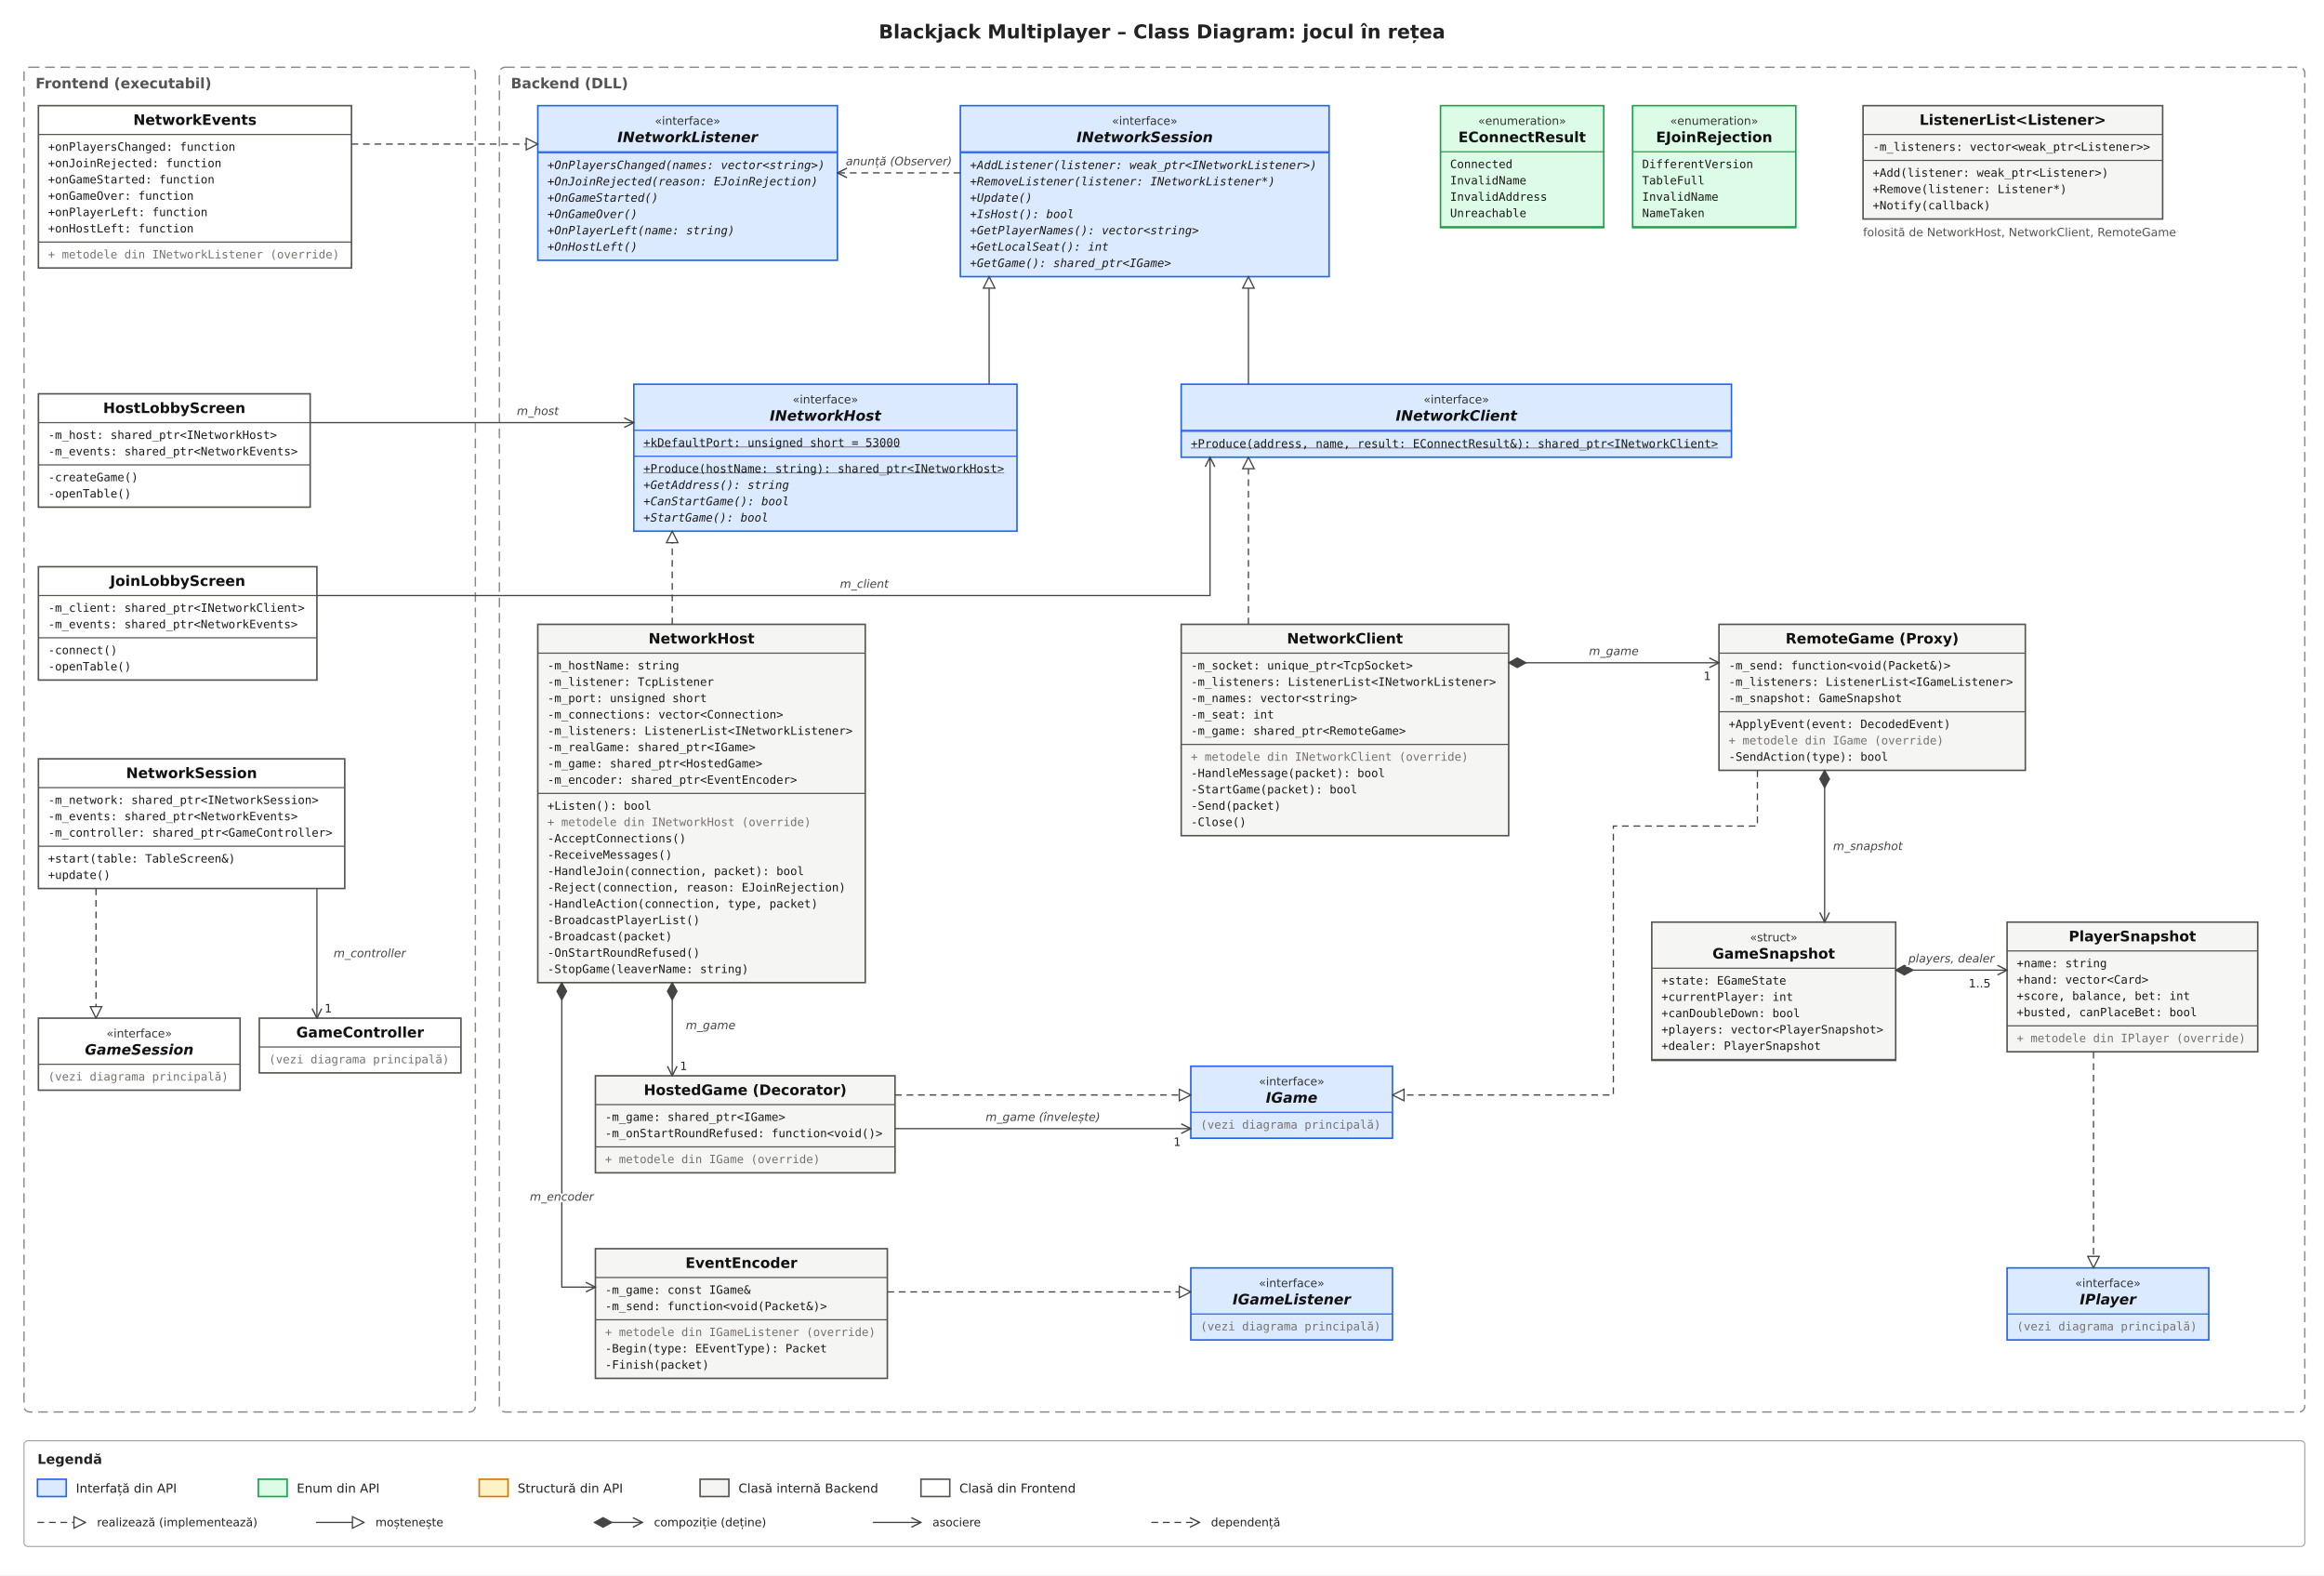
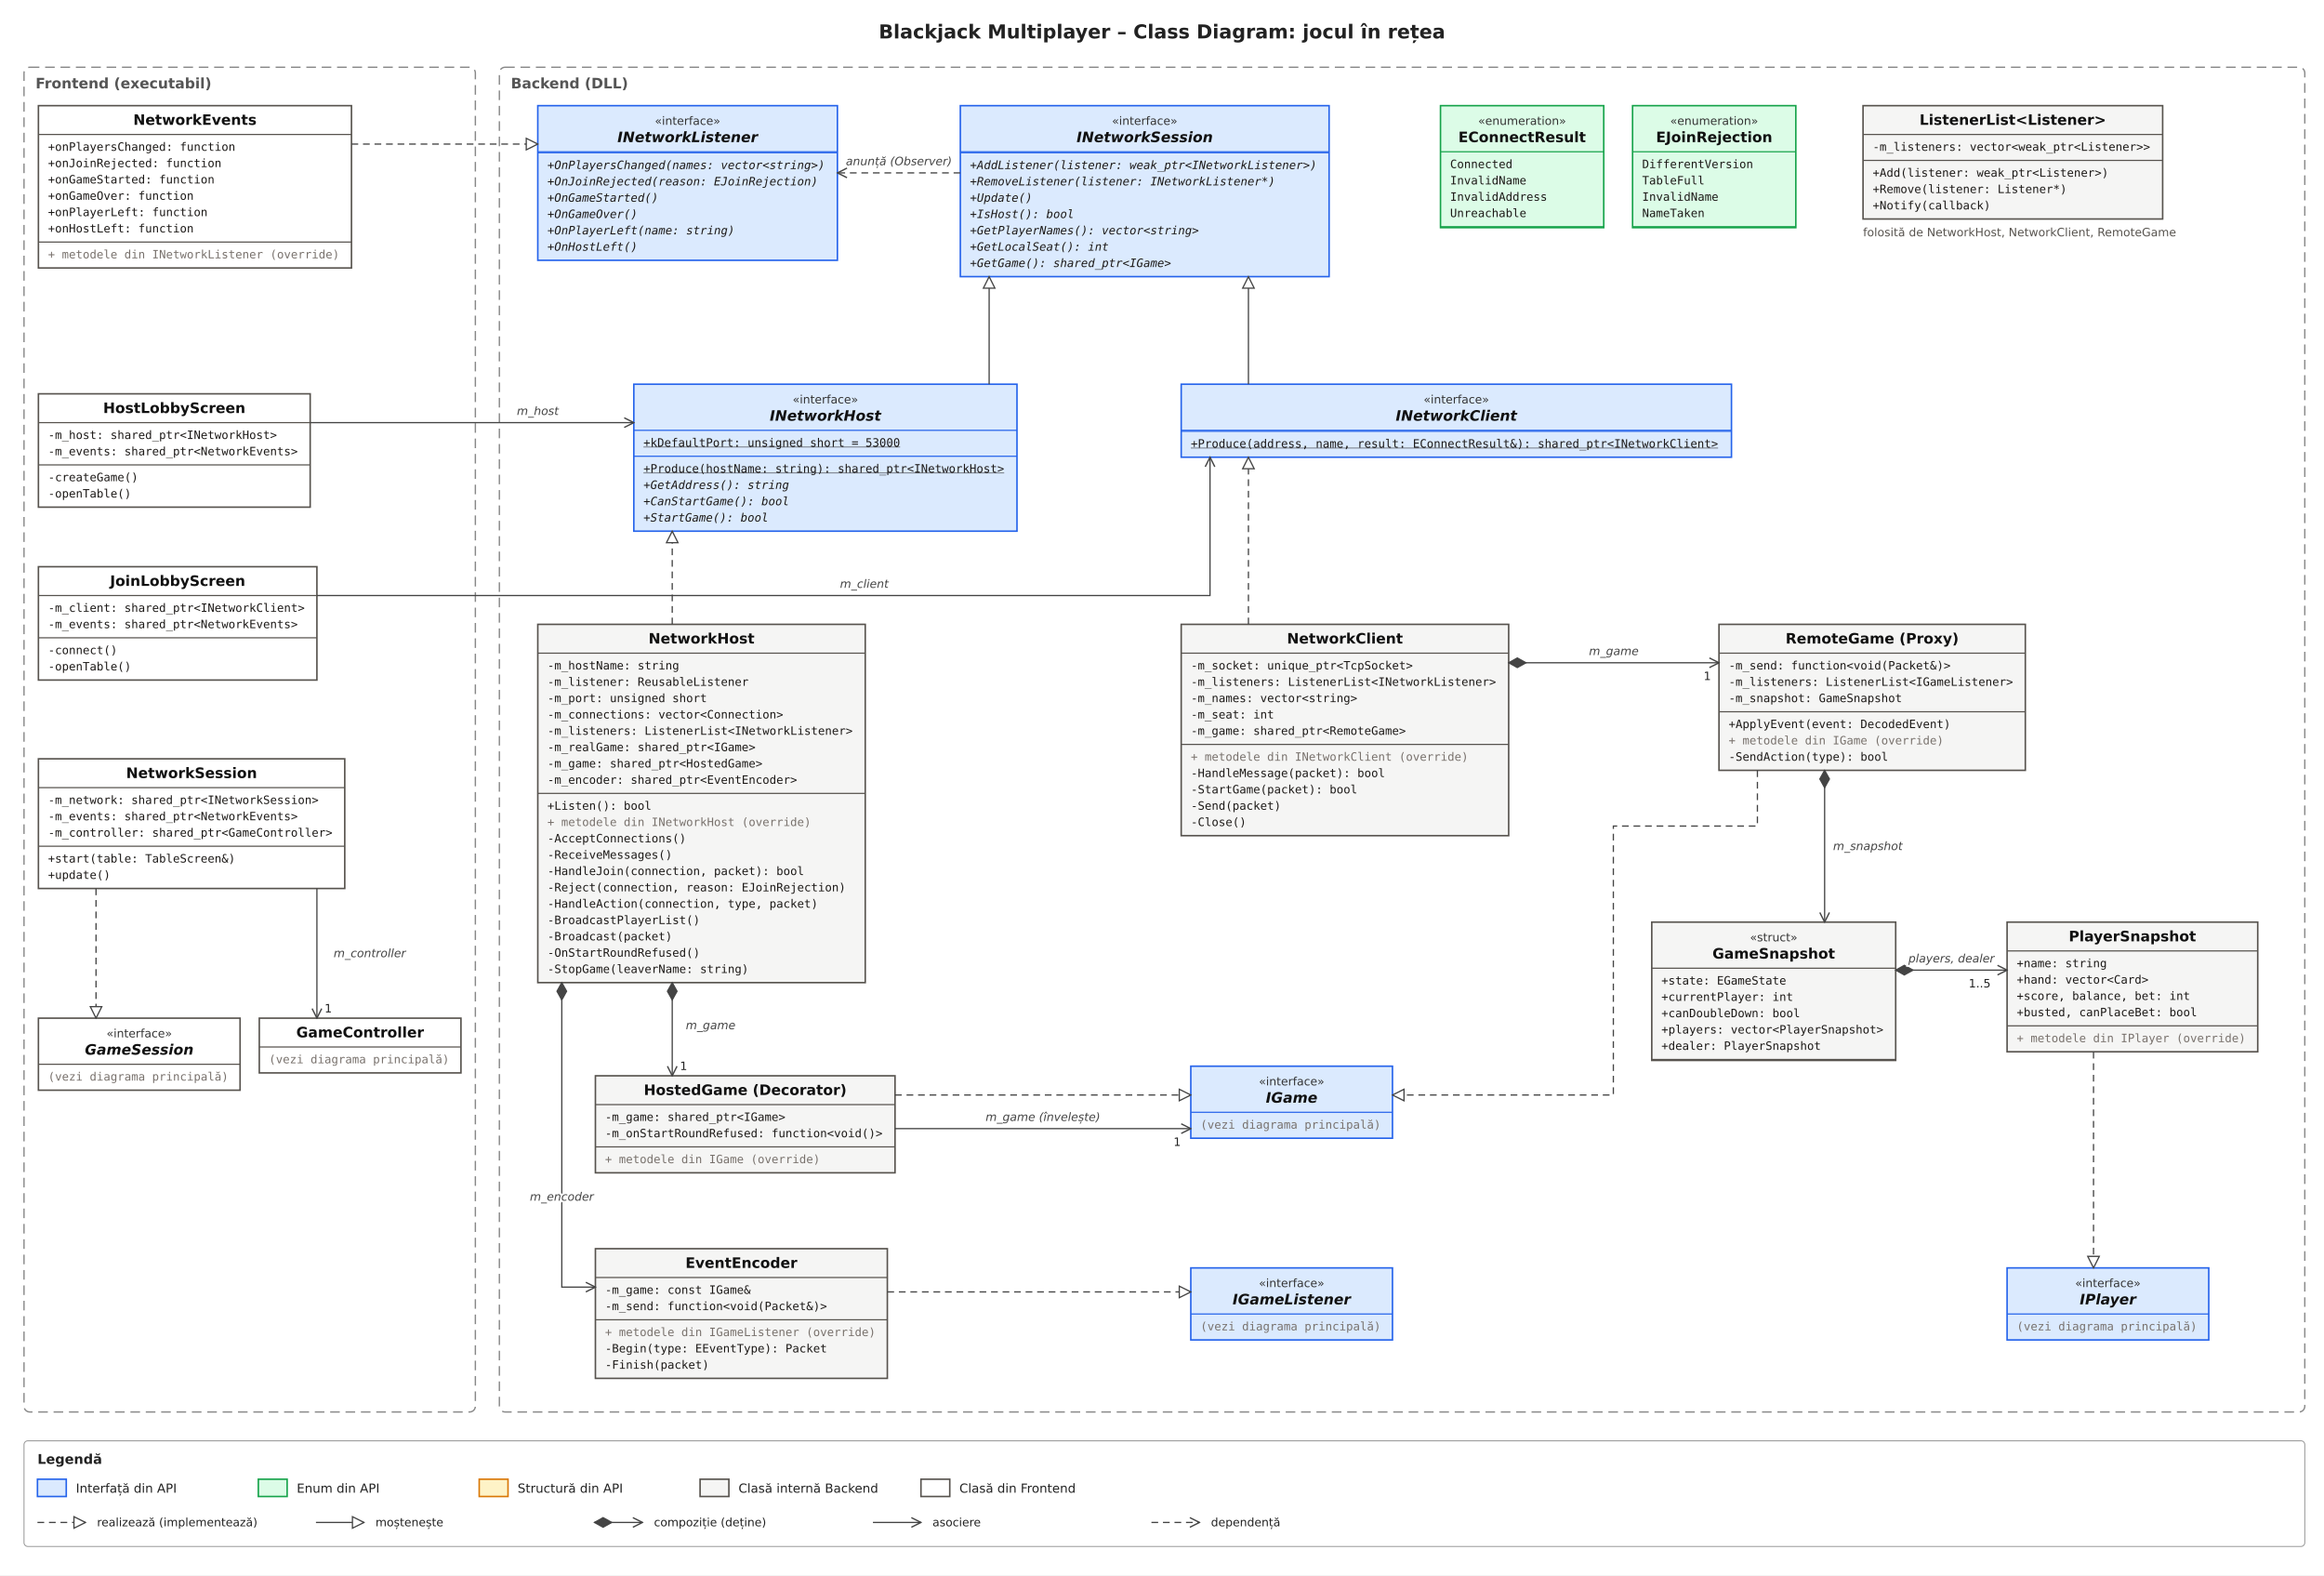
<svg xmlns="http://www.w3.org/2000/svg" width="2420" height="1640" viewBox="0 0 2420 1640" font-family="DejaVu Sans, Arial, sans-serif">
  <defs>
    <marker id="tri" viewBox="0 0 14 14" refX="13" refY="7" markerWidth="14" markerHeight="14" orient="auto-start-reverse" markerUnits="userSpaceOnUse">
      <path d="M1,1 L13,7 L1,13 z" fill="#ffffff" stroke="#444" stroke-width="1.3" />
    </marker>
    <marker id="open" viewBox="0 0 12 12" refX="11" refY="6" markerWidth="12" markerHeight="12" orient="auto-start-reverse" markerUnits="userSpaceOnUse">
      <path d="M1,1 L11,6 L1,11" fill="none" stroke="#444" stroke-width="1.4" />
    </marker>
    <marker id="diamond" viewBox="0 0 20 12" refX="1" refY="6" markerWidth="20" markerHeight="12" orient="auto" markerUnits="userSpaceOnUse">
      <path d="M1,6 L10,1 L19,6 L10,11 z" fill="#ffffff" stroke="#444" stroke-width="1.3" />
    </marker>
    <marker id="diamondFilled" viewBox="0 0 20 12" refX="1" refY="6" markerWidth="20" markerHeight="12" orient="auto" markerUnits="userSpaceOnUse">
      <path d="M1,6 L10,1 L19,6 L10,11 z" fill="#444" stroke="#444" stroke-width="1.3" />
    </marker>
  </defs>
  <rect width="2420" height="1640" fill="#ffffff" />
  <text x="1210" y="40" text-anchor="middle" font-size="20" font-weight="bold" fill="#222">Blackjack Multiplayer – Class Diagram: jocul în rețea</text>
  <rect x="520" y="70" width="1880" height="1400" rx="6" fill="none" stroke="#888" stroke-width="1.4" stroke-dasharray="10,6" />
  <text x="532" y="92" font-size="15" font-weight="bold" fill="#555">Backend (DLL)</text>
  <rect x="25" y="70" width="470" height="1400" rx="6" fill="none" stroke="#888" stroke-width="1.4" stroke-dasharray="10,6" />
  <text x="37" y="92" font-size="15" font-weight="bold" fill="#555">Frontend (executabil)</text>
  <rect x="560" y="110" width="312" height="161" fill="#dbeafe" stroke="#2563eb" stroke-width="1.6" />
  <text x="716.0" y="130" text-anchor="middle" font-size="12" fill="#333">«interface»</text>
  <text x="716.0" y="148" text-anchor="middle" font-size="15" font-weight="bold" font-style="italic" fill="#111">INetworkListener</text>
  <line x1="560" y1="158" x2="872" y2="158" stroke="#2563eb" stroke-width="1.2" />
  <line x1="560" y1="159" x2="872" y2="159" stroke="#2563eb" stroke-width="1.2" />
  <text x="570" y="176" font-family="DejaVu Sans Mono, Consolas, monospace" font-size="12" fill="#1c1917" font-style="italic">+OnPlayersChanged(names: vector&lt;string&gt;)</text>
  <text x="570" y="193" font-family="DejaVu Sans Mono, Consolas, monospace" font-size="12" fill="#1c1917" font-style="italic">+OnJoinRejected(reason: EJoinRejection)</text>
  <text x="570" y="210" font-family="DejaVu Sans Mono, Consolas, monospace" font-size="12" fill="#1c1917" font-style="italic">+OnGameStarted()</text>
  <text x="570" y="227" font-family="DejaVu Sans Mono, Consolas, monospace" font-size="12" fill="#1c1917" font-style="italic">+OnGameOver()</text>
  <text x="570" y="244" font-family="DejaVu Sans Mono, Consolas, monospace" font-size="12" fill="#1c1917" font-style="italic">+OnPlayerLeft(name: string)</text>
  <text x="570" y="261" font-family="DejaVu Sans Mono, Consolas, monospace" font-size="12" fill="#1c1917" font-style="italic">+OnHostLeft()</text>
  <rect x="1000" y="110" width="384" height="178" fill="#dbeafe" stroke="#2563eb" stroke-width="1.6" />
  <text x="1192.0" y="130" text-anchor="middle" font-size="12" fill="#333">«interface»</text>
  <text x="1192.0" y="148" text-anchor="middle" font-size="15" font-weight="bold" font-style="italic" fill="#111">INetworkSession</text>
  <line x1="1000" y1="158" x2="1384" y2="158" stroke="#2563eb" stroke-width="1.2" />
  <line x1="1000" y1="159" x2="1384" y2="159" stroke="#2563eb" stroke-width="1.2" />
  <text x="1010" y="176" font-family="DejaVu Sans Mono, Consolas, monospace" font-size="12" fill="#1c1917" font-style="italic">+AddListener(listener: weak_ptr&lt;INetworkListener&gt;)</text>
  <text x="1010" y="193" font-family="DejaVu Sans Mono, Consolas, monospace" font-size="12" fill="#1c1917" font-style="italic">+RemoveListener(listener: INetworkListener*)</text>
  <text x="1010" y="210" font-family="DejaVu Sans Mono, Consolas, monospace" font-size="12" fill="#1c1917" font-style="italic">+Update()</text>
  <text x="1010" y="227" font-family="DejaVu Sans Mono, Consolas, monospace" font-size="12" fill="#1c1917" font-style="italic">+IsHost(): bool</text>
  <text x="1010" y="244" font-family="DejaVu Sans Mono, Consolas, monospace" font-size="12" fill="#1c1917" font-style="italic">+GetPlayerNames(): vector&lt;string&gt;</text>
  <text x="1010" y="261" font-family="DejaVu Sans Mono, Consolas, monospace" font-size="12" fill="#1c1917" font-style="italic">+GetLocalSeat(): int</text>
  <text x="1010" y="278" font-family="DejaVu Sans Mono, Consolas, monospace" font-size="12" fill="#1c1917" font-style="italic">+GetGame(): shared_ptr&lt;IGame&gt;</text>
  <rect x="1500" y="110" width="170" height="127" fill="#dcfce7" stroke="#16a34a" stroke-width="1.6" />
  <text x="1585.0" y="130" text-anchor="middle" font-size="12" fill="#333">«enumeration»</text>
  <text x="1585.0" y="148" text-anchor="middle" font-size="15" font-weight="bold" fill="#111">EConnectResult</text>
  <line x1="1500" y1="158" x2="1670" y2="158" stroke="#16a34a" stroke-width="1.2" />
  <text x="1510" y="175" font-family="DejaVu Sans Mono, Consolas, monospace" font-size="12" fill="#1c1917">Connected</text>
  <text x="1510" y="192" font-family="DejaVu Sans Mono, Consolas, monospace" font-size="12" fill="#1c1917">InvalidName</text>
  <text x="1510" y="209" font-family="DejaVu Sans Mono, Consolas, monospace" font-size="12" fill="#1c1917">InvalidAddress</text>
  <text x="1510" y="226" font-family="DejaVu Sans Mono, Consolas, monospace" font-size="12" fill="#1c1917">Unreachable</text>
  <line x1="1500" y1="236" x2="1670" y2="236" stroke="#16a34a" stroke-width="1.2" />
  <rect x="1700" y="110" width="170" height="127" fill="#dcfce7" stroke="#16a34a" stroke-width="1.6" />
  <text x="1785.0" y="130" text-anchor="middle" font-size="12" fill="#333">«enumeration»</text>
  <text x="1785.0" y="148" text-anchor="middle" font-size="15" font-weight="bold" fill="#111">EJoinRejection</text>
  <line x1="1700" y1="158" x2="1870" y2="158" stroke="#16a34a" stroke-width="1.2" />
  <text x="1710" y="175" font-family="DejaVu Sans Mono, Consolas, monospace" font-size="12" fill="#1c1917">DifferentVersion</text>
  <text x="1710" y="192" font-family="DejaVu Sans Mono, Consolas, monospace" font-size="12" fill="#1c1917">TableFull</text>
  <text x="1710" y="209" font-family="DejaVu Sans Mono, Consolas, monospace" font-size="12" fill="#1c1917">InvalidName</text>
  <text x="1710" y="226" font-family="DejaVu Sans Mono, Consolas, monospace" font-size="12" fill="#1c1917">NameTaken</text>
  <line x1="1700" y1="236" x2="1870" y2="236" stroke="#16a34a" stroke-width="1.2" />
  <rect x="660" y="400" width="399" height="153" fill="#dbeafe" stroke="#2563eb" stroke-width="1.6" />
  <text x="859.5" y="420" text-anchor="middle" font-size="12" fill="#333">«interface»</text>
  <text x="859.5" y="438" text-anchor="middle" font-size="15" font-weight="bold" font-style="italic" fill="#111">INetworkHost</text>
  <line x1="660" y1="448" x2="1059" y2="448" stroke="#2563eb" stroke-width="1.2" />
  <text x="670" y="465" font-family="DejaVu Sans Mono, Consolas, monospace" font-size="12" fill="#1c1917" text-decoration="underline">+kDefaultPort: unsigned short = 53000</text>
  <line x1="660" y1="475" x2="1059" y2="475" stroke="#2563eb" stroke-width="1.2" />
  <text x="670" y="492" font-family="DejaVu Sans Mono, Consolas, monospace" font-size="12" fill="#1c1917" text-decoration="underline">+Produce(hostName: string): shared_ptr&lt;INetworkHost&gt;</text>
  <text x="670" y="509" font-family="DejaVu Sans Mono, Consolas, monospace" font-size="12" fill="#1c1917" font-style="italic">+GetAddress(): string</text>
  <text x="670" y="526" font-family="DejaVu Sans Mono, Consolas, monospace" font-size="12" fill="#1c1917" font-style="italic">+CanStartGame(): bool</text>
  <text x="670" y="543" font-family="DejaVu Sans Mono, Consolas, monospace" font-size="12" fill="#1c1917" font-style="italic">+StartGame(): bool</text>
  <rect x="1230" y="400" width="573" height="76" fill="#dbeafe" stroke="#2563eb" stroke-width="1.6" />
  <text x="1516.5" y="420" text-anchor="middle" font-size="12" fill="#333">«interface»</text>
  <text x="1516.5" y="438" text-anchor="middle" font-size="15" font-weight="bold" font-style="italic" fill="#111">INetworkClient</text>
  <line x1="1230" y1="448" x2="1803" y2="448" stroke="#2563eb" stroke-width="1.2" />
  <line x1="1230" y1="449" x2="1803" y2="449" stroke="#2563eb" stroke-width="1.2" />
  <text x="1240" y="466" font-family="DejaVu Sans Mono, Consolas, monospace" font-size="12" fill="#1c1917" text-decoration="underline">+Produce(address, name, result: EConnectResult&amp;): shared_ptr&lt;INetworkClient&gt;</text>
  <rect x="1240" y="1110" width="210" height="75" fill="#dbeafe" stroke="#2563eb" stroke-width="1.6" />
  <text x="1345.0" y="1130" text-anchor="middle" font-size="12" fill="#333">«interface»</text>
  <text x="1345.0" y="1148" text-anchor="middle" font-size="15" font-weight="bold" font-style="italic" fill="#111">IGame</text>
  <line x1="1240" y1="1158" x2="1450" y2="1158" stroke="#2563eb" stroke-width="1.2" />
  <text x="1250" y="1175" font-family="DejaVu Sans Mono, Consolas, monospace" font-size="12" fill="#78716c">(vezi diagrama principală)</text>
  <rect x="1240" y="1320" width="210" height="75" fill="#dbeafe" stroke="#2563eb" stroke-width="1.6" />
  <text x="1345.0" y="1340" text-anchor="middle" font-size="12" fill="#333">«interface»</text>
  <text x="1345.0" y="1358" text-anchor="middle" font-size="15" font-weight="bold" font-style="italic" fill="#111">IGameListener</text>
  <line x1="1240" y1="1368" x2="1450" y2="1368" stroke="#2563eb" stroke-width="1.2" />
  <text x="1250" y="1385" font-family="DejaVu Sans Mono, Consolas, monospace" font-size="12" fill="#78716c">(vezi diagrama principală)</text>
  <rect x="2090" y="1320" width="210" height="75" fill="#dbeafe" stroke="#2563eb" stroke-width="1.6" />
  <text x="2195.0" y="1340" text-anchor="middle" font-size="12" fill="#333">«interface»</text>
  <text x="2195.0" y="1358" text-anchor="middle" font-size="15" font-weight="bold" font-style="italic" fill="#111">IPlayer</text>
  <line x1="2090" y1="1368" x2="2300" y2="1368" stroke="#2563eb" stroke-width="1.2" />
  <text x="2100" y="1385" font-family="DejaVu Sans Mono, Consolas, monospace" font-size="12" fill="#78716c">(vezi diagrama principală)</text>
  <rect x="560" y="650" width="341" height="373" fill="#f5f5f4" stroke="#57534e" stroke-width="1.6" />
  <text x="730.5" y="670" text-anchor="middle" font-size="15" font-weight="bold" fill="#111">NetworkHost</text>
  <line x1="560" y1="680" x2="901" y2="680" stroke="#57534e" stroke-width="1.2" />
  <text x="570" y="697" font-family="DejaVu Sans Mono, Consolas, monospace" font-size="12" fill="#1c1917">-m_hostName: string</text>
-   <text x="570" y="714" font-family="DejaVu Sans Mono, Consolas, monospace" font-size="12" fill="#1c1917">-m_listener: TcpListener</text>
+   <text x="570" y="714" font-family="DejaVu Sans Mono, Consolas, monospace" font-size="12" fill="#1c1917">-m_listener: ReusableListener</text>
  <text x="570" y="731" font-family="DejaVu Sans Mono, Consolas, monospace" font-size="12" fill="#1c1917">-m_port: unsigned short</text>
  <text x="570" y="748" font-family="DejaVu Sans Mono, Consolas, monospace" font-size="12" fill="#1c1917">-m_connections: vector&lt;Connection&gt;</text>
  <text x="570" y="765" font-family="DejaVu Sans Mono, Consolas, monospace" font-size="12" fill="#1c1917">-m_listeners: ListenerList&lt;INetworkListener&gt;</text>
  <text x="570" y="782" font-family="DejaVu Sans Mono, Consolas, monospace" font-size="12" fill="#1c1917">-m_realGame: shared_ptr&lt;IGame&gt;</text>
  <text x="570" y="799" font-family="DejaVu Sans Mono, Consolas, monospace" font-size="12" fill="#1c1917">-m_game: shared_ptr&lt;HostedGame&gt;</text>
  <text x="570" y="816" font-family="DejaVu Sans Mono, Consolas, monospace" font-size="12" fill="#1c1917">-m_encoder: shared_ptr&lt;EventEncoder&gt;</text>
  <line x1="560" y1="826" x2="901" y2="826" stroke="#57534e" stroke-width="1.2" />
  <text x="570" y="843" font-family="DejaVu Sans Mono, Consolas, monospace" font-size="12" fill="#1c1917">+Listen(): bool</text>
  <text x="570" y="860" font-family="DejaVu Sans Mono, Consolas, monospace" font-size="12" fill="#78716c">+ metodele din INetworkHost (override)</text>
  <text x="570" y="877" font-family="DejaVu Sans Mono, Consolas, monospace" font-size="12" fill="#1c1917">-AcceptConnections()</text>
  <text x="570" y="894" font-family="DejaVu Sans Mono, Consolas, monospace" font-size="12" fill="#1c1917">-ReceiveMessages()</text>
  <text x="570" y="911" font-family="DejaVu Sans Mono, Consolas, monospace" font-size="12" fill="#1c1917">-HandleJoin(connection, packet): bool</text>
  <text x="570" y="928" font-family="DejaVu Sans Mono, Consolas, monospace" font-size="12" fill="#1c1917">-Reject(connection, reason: EJoinRejection)</text>
  <text x="570" y="945" font-family="DejaVu Sans Mono, Consolas, monospace" font-size="12" fill="#1c1917">-HandleAction(connection, type, packet)</text>
  <text x="570" y="962" font-family="DejaVu Sans Mono, Consolas, monospace" font-size="12" fill="#1c1917">-BroadcastPlayerList()</text>
  <text x="570" y="979" font-family="DejaVu Sans Mono, Consolas, monospace" font-size="12" fill="#1c1917">-Broadcast(packet)</text>
  <text x="570" y="996" font-family="DejaVu Sans Mono, Consolas, monospace" font-size="12" fill="#1c1917">-OnStartRoundRefused()</text>
  <text x="570" y="1013" font-family="DejaVu Sans Mono, Consolas, monospace" font-size="12" fill="#1c1917">-StopGame(leaverName: string)</text>
  <rect x="1230" y="650" width="341" height="220" fill="#f5f5f4" stroke="#57534e" stroke-width="1.6" />
  <text x="1400.5" y="670" text-anchor="middle" font-size="15" font-weight="bold" fill="#111">NetworkClient</text>
  <line x1="1230" y1="680" x2="1571" y2="680" stroke="#57534e" stroke-width="1.2" />
  <text x="1240" y="697" font-family="DejaVu Sans Mono, Consolas, monospace" font-size="12" fill="#1c1917">-m_socket: unique_ptr&lt;TcpSocket&gt;</text>
  <text x="1240" y="714" font-family="DejaVu Sans Mono, Consolas, monospace" font-size="12" fill="#1c1917">-m_listeners: ListenerList&lt;INetworkListener&gt;</text>
  <text x="1240" y="731" font-family="DejaVu Sans Mono, Consolas, monospace" font-size="12" fill="#1c1917">-m_names: vector&lt;string&gt;</text>
  <text x="1240" y="748" font-family="DejaVu Sans Mono, Consolas, monospace" font-size="12" fill="#1c1917">-m_seat: int</text>
  <text x="1240" y="765" font-family="DejaVu Sans Mono, Consolas, monospace" font-size="12" fill="#1c1917">-m_game: shared_ptr&lt;RemoteGame&gt;</text>
  <line x1="1230" y1="775" x2="1571" y2="775" stroke="#57534e" stroke-width="1.2" />
  <text x="1240" y="792" font-family="DejaVu Sans Mono, Consolas, monospace" font-size="12" fill="#78716c">+ metodele din INetworkClient (override)</text>
  <text x="1240" y="809" font-family="DejaVu Sans Mono, Consolas, monospace" font-size="12" fill="#1c1917">-HandleMessage(packet): bool</text>
  <text x="1240" y="826" font-family="DejaVu Sans Mono, Consolas, monospace" font-size="12" fill="#1c1917">-StartGame(packet): bool</text>
  <text x="1240" y="843" font-family="DejaVu Sans Mono, Consolas, monospace" font-size="12" fill="#1c1917">-Send(packet)</text>
  <text x="1240" y="860" font-family="DejaVu Sans Mono, Consolas, monospace" font-size="12" fill="#1c1917">-Close()</text>
  <rect x="1790" y="650" width="319" height="152" fill="#f5f5f4" stroke="#57534e" stroke-width="1.6" />
  <text x="1949.5" y="670" text-anchor="middle" font-size="15" font-weight="bold" fill="#111">RemoteGame  (Proxy)</text>
  <line x1="1790" y1="680" x2="2109" y2="680" stroke="#57534e" stroke-width="1.2" />
  <text x="1800" y="697" font-family="DejaVu Sans Mono, Consolas, monospace" font-size="12" fill="#1c1917">-m_send: function&lt;void(Packet&amp;)&gt;</text>
  <text x="1800" y="714" font-family="DejaVu Sans Mono, Consolas, monospace" font-size="12" fill="#1c1917">-m_listeners: ListenerList&lt;IGameListener&gt;</text>
  <text x="1800" y="731" font-family="DejaVu Sans Mono, Consolas, monospace" font-size="12" fill="#1c1917">-m_snapshot: GameSnapshot</text>
  <line x1="1790" y1="741" x2="2109" y2="741" stroke="#57534e" stroke-width="1.2" />
  <text x="1800" y="758" font-family="DejaVu Sans Mono, Consolas, monospace" font-size="12" fill="#1c1917">+ApplyEvent(event: DecodedEvent)</text>
  <text x="1800" y="775" font-family="DejaVu Sans Mono, Consolas, monospace" font-size="12" fill="#78716c">+ metodele din IGame (override)</text>
  <text x="1800" y="792" font-family="DejaVu Sans Mono, Consolas, monospace" font-size="12" fill="#1c1917">-SendAction(type): bool</text>
  <rect x="620" y="1120" width="312" height="101" fill="#f5f5f4" stroke="#57534e" stroke-width="1.6" />
  <text x="776.0" y="1140" text-anchor="middle" font-size="15" font-weight="bold" fill="#111">HostedGame  (Decorator)</text>
  <line x1="620" y1="1150" x2="932" y2="1150" stroke="#57534e" stroke-width="1.2" />
  <text x="630" y="1167" font-family="DejaVu Sans Mono, Consolas, monospace" font-size="12" fill="#1c1917">-m_game: shared_ptr&lt;IGame&gt;</text>
  <text x="630" y="1184" font-family="DejaVu Sans Mono, Consolas, monospace" font-size="12" fill="#1c1917">-m_onStartRoundRefused: function&lt;void()&gt;</text>
  <line x1="620" y1="1194" x2="932" y2="1194" stroke="#57534e" stroke-width="1.2" />
  <text x="630" y="1211" font-family="DejaVu Sans Mono, Consolas, monospace" font-size="12" fill="#78716c">+ metodele din IGame (override)</text>
  <rect x="620" y="1300" width="304" height="135" fill="#f5f5f4" stroke="#57534e" stroke-width="1.6" />
  <text x="772.0" y="1320" text-anchor="middle" font-size="15" font-weight="bold" fill="#111">EventEncoder</text>
  <line x1="620" y1="1330" x2="924" y2="1330" stroke="#57534e" stroke-width="1.2" />
  <text x="630" y="1347" font-family="DejaVu Sans Mono, Consolas, monospace" font-size="12" fill="#1c1917">-m_game: const IGame&amp;</text>
  <text x="630" y="1364" font-family="DejaVu Sans Mono, Consolas, monospace" font-size="12" fill="#1c1917">-m_send: function&lt;void(Packet&amp;)&gt;</text>
  <line x1="620" y1="1374" x2="924" y2="1374" stroke="#57534e" stroke-width="1.2" />
  <text x="630" y="1391" font-family="DejaVu Sans Mono, Consolas, monospace" font-size="12" fill="#78716c">+ metodele din IGameListener (override)</text>
  <text x="630" y="1408" font-family="DejaVu Sans Mono, Consolas, monospace" font-size="12" fill="#1c1917">-Begin(type: EEventType): Packet</text>
  <text x="630" y="1425" font-family="DejaVu Sans Mono, Consolas, monospace" font-size="12" fill="#1c1917">-Finish(packet)</text>
  <rect x="1720" y="960" width="254" height="144" fill="#f5f5f4" stroke="#57534e" stroke-width="1.6" />
  <text x="1847.0" y="980" text-anchor="middle" font-size="12" fill="#333">«struct»</text>
  <text x="1847.0" y="998" text-anchor="middle" font-size="15" font-weight="bold" fill="#111">GameSnapshot</text>
  <line x1="1720" y1="1008" x2="1974" y2="1008" stroke="#57534e" stroke-width="1.2" />
  <text x="1730" y="1025" font-family="DejaVu Sans Mono, Consolas, monospace" font-size="12" fill="#1c1917">+state: EGameState</text>
  <text x="1730" y="1042" font-family="DejaVu Sans Mono, Consolas, monospace" font-size="12" fill="#1c1917">+currentPlayer: int</text>
  <text x="1730" y="1059" font-family="DejaVu Sans Mono, Consolas, monospace" font-size="12" fill="#1c1917">+canDoubleDown: bool</text>
  <text x="1730" y="1076" font-family="DejaVu Sans Mono, Consolas, monospace" font-size="12" fill="#1c1917">+players: vector&lt;PlayerSnapshot&gt;</text>
  <text x="1730" y="1093" font-family="DejaVu Sans Mono, Consolas, monospace" font-size="12" fill="#1c1917">+dealer: PlayerSnapshot</text>
  <line x1="1720" y1="1103" x2="1974" y2="1103" stroke="#57534e" stroke-width="1.2" />
  <rect x="2090" y="960" width="261" height="135" fill="#f5f5f4" stroke="#57534e" stroke-width="1.6" />
  <text x="2220.5" y="980" text-anchor="middle" font-size="15" font-weight="bold" fill="#111">PlayerSnapshot</text>
  <line x1="2090" y1="990" x2="2351" y2="990" stroke="#57534e" stroke-width="1.2" />
  <text x="2100" y="1007" font-family="DejaVu Sans Mono, Consolas, monospace" font-size="12" fill="#1c1917">+name: string</text>
  <text x="2100" y="1024" font-family="DejaVu Sans Mono, Consolas, monospace" font-size="12" fill="#1c1917">+hand: vector&lt;Card&gt;</text>
  <text x="2100" y="1041" font-family="DejaVu Sans Mono, Consolas, monospace" font-size="12" fill="#1c1917">+score, balance, bet: int</text>
  <text x="2100" y="1058" font-family="DejaVu Sans Mono, Consolas, monospace" font-size="12" fill="#1c1917">+busted, canPlaceBet: bool</text>
  <line x1="2090" y1="1068" x2="2351" y2="1068" stroke="#57534e" stroke-width="1.2" />
  <text x="2100" y="1085" font-family="DejaVu Sans Mono, Consolas, monospace" font-size="12" fill="#78716c">+ metodele din IPlayer (override)</text>
  <rect x="1940" y="110" width="312" height="118" fill="#f5f5f4" stroke="#57534e" stroke-width="1.6" />
  <text x="2096.0" y="130" text-anchor="middle" font-size="15" font-weight="bold" fill="#111">ListenerList&lt;Listener&gt;</text>
  <line x1="1940" y1="140" x2="2252" y2="140" stroke="#57534e" stroke-width="1.2" />
  <text x="1950" y="157" font-family="DejaVu Sans Mono, Consolas, monospace" font-size="12" fill="#1c1917">-m_listeners: vector&lt;weak_ptr&lt;Listener&gt;&gt;</text>
  <line x1="1940" y1="167" x2="2252" y2="167" stroke="#57534e" stroke-width="1.2" />
  <text x="1950" y="184" font-family="DejaVu Sans Mono, Consolas, monospace" font-size="12" fill="#1c1917">+Add(listener: weak_ptr&lt;Listener&gt;)</text>
  <text x="1950" y="201" font-family="DejaVu Sans Mono, Consolas, monospace" font-size="12" fill="#1c1917">+Remove(listener: Listener*)</text>
  <text x="1950" y="218" font-family="DejaVu Sans Mono, Consolas, monospace" font-size="12" fill="#1c1917">+Notify(callback)</text>
  <text x="1940" y="246" font-size="12" fill="#57534e">folosită de NetworkHost, NetworkClient, RemoteGame</text>
  <rect x="40" y="110" width="326" height="169" fill="#ffffff" stroke="#57534e" stroke-width="1.6" />
  <text x="203.0" y="130" text-anchor="middle" font-size="15" font-weight="bold" fill="#111">NetworkEvents</text>
  <line x1="40" y1="140" x2="366" y2="140" stroke="#57534e" stroke-width="1.2" />
  <text x="50" y="157" font-family="DejaVu Sans Mono, Consolas, monospace" font-size="12" fill="#1c1917">+onPlayersChanged: function</text>
  <text x="50" y="174" font-family="DejaVu Sans Mono, Consolas, monospace" font-size="12" fill="#1c1917">+onJoinRejected: function</text>
  <text x="50" y="191" font-family="DejaVu Sans Mono, Consolas, monospace" font-size="12" fill="#1c1917">+onGameStarted: function</text>
  <text x="50" y="208" font-family="DejaVu Sans Mono, Consolas, monospace" font-size="12" fill="#1c1917">+onGameOver: function</text>
  <text x="50" y="225" font-family="DejaVu Sans Mono, Consolas, monospace" font-size="12" fill="#1c1917">+onPlayerLeft: function</text>
  <text x="50" y="242" font-family="DejaVu Sans Mono, Consolas, monospace" font-size="12" fill="#1c1917">+onHostLeft: function</text>
  <line x1="40" y1="252" x2="366" y2="252" stroke="#57534e" stroke-width="1.2" />
  <text x="50" y="269" font-family="DejaVu Sans Mono, Consolas, monospace" font-size="12" fill="#78716c">+ metodele din INetworkListener (override)</text>
  <rect x="40" y="410" width="283" height="118" fill="#ffffff" stroke="#57534e" stroke-width="1.6" />
  <text x="181.5" y="430" text-anchor="middle" font-size="15" font-weight="bold" fill="#111">HostLobbyScreen</text>
  <line x1="40" y1="440" x2="323" y2="440" stroke="#57534e" stroke-width="1.2" />
  <text x="50" y="457" font-family="DejaVu Sans Mono, Consolas, monospace" font-size="12" fill="#1c1917">-m_host: shared_ptr&lt;INetworkHost&gt;</text>
  <text x="50" y="474" font-family="DejaVu Sans Mono, Consolas, monospace" font-size="12" fill="#1c1917">-m_events: shared_ptr&lt;NetworkEvents&gt;</text>
  <line x1="40" y1="484" x2="323" y2="484" stroke="#57534e" stroke-width="1.2" />
  <text x="50" y="501" font-family="DejaVu Sans Mono, Consolas, monospace" font-size="12" fill="#1c1917">-createGame()</text>
  <text x="50" y="518" font-family="DejaVu Sans Mono, Consolas, monospace" font-size="12" fill="#1c1917">-openTable()</text>
  <rect x="40" y="590" width="290" height="118" fill="#ffffff" stroke="#57534e" stroke-width="1.6" />
  <text x="185.0" y="610" text-anchor="middle" font-size="15" font-weight="bold" fill="#111">JoinLobbyScreen</text>
  <line x1="40" y1="620" x2="330" y2="620" stroke="#57534e" stroke-width="1.2" />
  <text x="50" y="637" font-family="DejaVu Sans Mono, Consolas, monospace" font-size="12" fill="#1c1917">-m_client: shared_ptr&lt;INetworkClient&gt;</text>
  <text x="50" y="654" font-family="DejaVu Sans Mono, Consolas, monospace" font-size="12" fill="#1c1917">-m_events: shared_ptr&lt;NetworkEvents&gt;</text>
  <line x1="40" y1="664" x2="330" y2="664" stroke="#57534e" stroke-width="1.2" />
  <text x="50" y="681" font-family="DejaVu Sans Mono, Consolas, monospace" font-size="12" fill="#1c1917">-connect()</text>
  <text x="50" y="698" font-family="DejaVu Sans Mono, Consolas, monospace" font-size="12" fill="#1c1917">-openTable()</text>
  <rect x="40" y="790" width="319" height="135" fill="#ffffff" stroke="#57534e" stroke-width="1.6" />
  <text x="199.5" y="810" text-anchor="middle" font-size="15" font-weight="bold" fill="#111">NetworkSession</text>
  <line x1="40" y1="820" x2="359" y2="820" stroke="#57534e" stroke-width="1.2" />
  <text x="50" y="837" font-family="DejaVu Sans Mono, Consolas, monospace" font-size="12" fill="#1c1917">-m_network: shared_ptr&lt;INetworkSession&gt;</text>
  <text x="50" y="854" font-family="DejaVu Sans Mono, Consolas, monospace" font-size="12" fill="#1c1917">-m_events: shared_ptr&lt;NetworkEvents&gt;</text>
  <text x="50" y="871" font-family="DejaVu Sans Mono, Consolas, monospace" font-size="12" fill="#1c1917">-m_controller: shared_ptr&lt;GameController&gt;</text>
  <line x1="40" y1="881" x2="359" y2="881" stroke="#57534e" stroke-width="1.2" />
  <text x="50" y="898" font-family="DejaVu Sans Mono, Consolas, monospace" font-size="12" fill="#1c1917">+start(table: TableScreen&amp;)</text>
  <text x="50" y="915" font-family="DejaVu Sans Mono, Consolas, monospace" font-size="12" fill="#1c1917">+update()</text>
  <rect x="40" y="1060" width="210" height="75" fill="#ffffff" stroke="#57534e" stroke-width="1.6" />
  <text x="145.0" y="1080" text-anchor="middle" font-size="12" fill="#333">«interface»</text>
  <text x="145.0" y="1098" text-anchor="middle" font-size="15" font-weight="bold" font-style="italic" fill="#111">GameSession</text>
  <line x1="40" y1="1108" x2="250" y2="1108" stroke="#57534e" stroke-width="1.2" />
  <text x="50" y="1125" font-family="DejaVu Sans Mono, Consolas, monospace" font-size="12" fill="#78716c">(vezi diagrama principală)</text>
  <rect x="270" y="1060" width="210" height="57" fill="#ffffff" stroke="#57534e" stroke-width="1.6" />
  <text x="375.0" y="1080" text-anchor="middle" font-size="15" font-weight="bold" fill="#111">GameController</text>
  <line x1="270" y1="1090" x2="480" y2="1090" stroke="#57534e" stroke-width="1.2" />
  <text x="280" y="1107" font-family="DejaVu Sans Mono, Consolas, monospace" font-size="12" fill="#78716c">(vezi diagrama principală)</text>
  <polyline points="1030,400 1030,288" fill="none" stroke="#444" stroke-width="1.3" marker-end="url(#tri)" />
  <polyline points="1300,400 1300,288" fill="none" stroke="#444" stroke-width="1.3" marker-end="url(#tri)" />
  <polyline points="700,650 700,553" fill="none" stroke="#444" stroke-width="1.3" stroke-dasharray="7,5" marker-end="url(#tri)" />
  <polyline points="1300,650 1300,476" fill="none" stroke="#444" stroke-width="1.3" stroke-dasharray="7,5" marker-end="url(#tri)" />
  <polyline points="1000,180 872,180" fill="none" stroke="#444" stroke-width="1.3" stroke-dasharray="7,5" marker-end="url(#open)" />
  <text x="936.0" y="172" text-anchor="middle" font-size="12" font-style="italic" fill="#444" stroke="#ffffff" stroke-width="4" paint-order="stroke">anunță (Observer)</text>
  <polyline points="366,150 560,150" fill="none" stroke="#444" stroke-width="1.3" stroke-dasharray="7,5" marker-end="url(#tri)" />
  <polyline points="323,440 660,440" fill="none" stroke="#444" stroke-width="1.3" marker-end="url(#open)" />
  <text x="560" y="432" text-anchor="middle" font-size="12" font-style="italic" fill="#444" stroke="#ffffff" stroke-width="4" paint-order="stroke">m_host</text>
  <polyline points="330,620 1260,620 1260,476" fill="none" stroke="#444" stroke-width="1.3" marker-end="url(#open)" />
  <text x="900" y="612" text-anchor="middle" font-size="12" font-style="italic" fill="#444" stroke="#ffffff" stroke-width="4" paint-order="stroke">m_client</text>
  <polyline points="700,1023 700,1120" fill="none" stroke="#444" stroke-width="1.3" marker-start="url(#diamondFilled)" marker-end="url(#open)" />
  <text x="740" y="1071.5" text-anchor="middle" font-size="12" font-style="italic" fill="#444" stroke="#ffffff" stroke-width="4" paint-order="stroke">m_game</text>
  <text x="708" y="1114" font-size="12" fill="#222" stroke="#ffffff" stroke-width="3" paint-order="stroke">1</text>
  <polyline points="585,1023 585,1340 620,1340" fill="none" stroke="#444" stroke-width="1.3" marker-start="url(#diamondFilled)" marker-end="url(#open)" />
  <text x="585" y="1250" text-anchor="middle" font-size="12" font-style="italic" fill="#444" stroke="#ffffff" stroke-width="4" paint-order="stroke">m_encoder</text>
  <polyline points="932,1140 1240,1140" fill="none" stroke="#444" stroke-width="1.3" stroke-dasharray="7,5" marker-end="url(#tri)" />
  <polyline points="932,1175 1240,1175" fill="none" stroke="#444" stroke-width="1.3" marker-end="url(#open)" />
  <text x="1086.0" y="1167" text-anchor="middle" font-size="12" font-style="italic" fill="#444" stroke="#ffffff" stroke-width="4" paint-order="stroke">m_game (învelește)</text>
  <text x="1222" y="1193" font-size="12" fill="#222" stroke="#ffffff" stroke-width="3" paint-order="stroke">1</text>
  <polyline points="924,1345 1240,1345" fill="none" stroke="#444" stroke-width="1.3" stroke-dasharray="7,5" marker-end="url(#tri)" />
  <polyline points="1571,690 1790,690" fill="none" stroke="#444" stroke-width="1.3" marker-start="url(#diamondFilled)" marker-end="url(#open)" />
  <text x="1680.5" y="682" text-anchor="middle" font-size="12" font-style="italic" fill="#444" stroke="#ffffff" stroke-width="4" paint-order="stroke">m_game</text>
  <text x="1774" y="708" font-size="12" fill="#222" stroke="#ffffff" stroke-width="3" paint-order="stroke">1</text>
  <polyline points="1830,802 1830,860 1680,860 1680,1140 1450,1140" fill="none" stroke="#444" stroke-width="1.3" stroke-dasharray="7,5" marker-end="url(#tri)" />
  <polyline points="1900,802 1900,960" fill="none" stroke="#444" stroke-width="1.3" marker-start="url(#diamondFilled)" marker-end="url(#open)" />
  <text x="1945" y="885.0" text-anchor="middle" font-size="12" font-style="italic" fill="#444" stroke="#ffffff" stroke-width="4" paint-order="stroke">m_snapshot</text>
  <polyline points="1974,1010 2090,1010" fill="none" stroke="#444" stroke-width="1.3" marker-start="url(#diamondFilled)" marker-end="url(#open)" />
  <text x="2032.0" y="1002" text-anchor="middle" font-size="12" font-style="italic" fill="#444" stroke="#ffffff" stroke-width="4" paint-order="stroke">players, dealer</text>
  <text x="2050" y="1028" font-size="12" fill="#222" stroke="#ffffff" stroke-width="3" paint-order="stroke">1..5</text>
  <polyline points="2180,1095 2180,1320" fill="none" stroke="#444" stroke-width="1.3" stroke-dasharray="7,5" marker-end="url(#tri)" />
  <polyline points="100,925 100,1060" fill="none" stroke="#444" stroke-width="1.3" stroke-dasharray="7,5" marker-end="url(#tri)" />
  <polyline points="330,925 330,1060" fill="none" stroke="#444" stroke-width="1.3" marker-end="url(#open)" />
  <text x="385" y="996.5" text-anchor="middle" font-size="12" font-style="italic" fill="#444" stroke="#ffffff" stroke-width="4" paint-order="stroke">m_controller</text>
  <text x="338" y="1054" font-size="12" fill="#222" stroke="#ffffff" stroke-width="3" paint-order="stroke">1</text>
  <rect x="25" y="1500" width="2375" height="110" rx="4" fill="#ffffff" stroke="#999" stroke-width="1" />
  <text x="39" y="1524" font-size="14" font-weight="bold" fill="#222">Legendă</text>
  <rect x="39" y="1540" width="30" height="18" fill="#dbeafe" stroke="#2563eb" stroke-width="1.6" />
  <text x="79" y="1554" font-size="13" fill="#222">Interfață din API</text>
  <rect x="269" y="1540" width="30" height="18" fill="#dcfce7" stroke="#16a34a" stroke-width="1.6" />
  <text x="309" y="1554" font-size="13" fill="#222">Enum din API</text>
  <rect x="499" y="1540" width="30" height="18" fill="#fef3c7" stroke="#d97706" stroke-width="1.6" />
  <text x="539" y="1554" font-size="13" fill="#222">Structură din API</text>
  <rect x="729" y="1540" width="30" height="18" fill="#f5f5f4" stroke="#57534e" stroke-width="1.6" />
  <text x="769" y="1554" font-size="13" fill="#222">Clasă internă Backend</text>
  <rect x="959" y="1540" width="30" height="18" fill="#ffffff" stroke="#57534e" stroke-width="1.6" />
  <text x="999" y="1554" font-size="13" fill="#222">Clasă din Frontend</text>
  <polyline points="39,1585 89,1585" fill="none" stroke="#444" stroke-width="1.3" stroke-dasharray="7,5" marker-end="url(#tri)" />
  <text x="101" y="1589" font-size="12" fill="#222">realizează (implementează)</text>
  <polyline points="329,1585 379,1585" fill="none" stroke="#444" stroke-width="1.3" marker-end="url(#tri)" />
  <text x="391" y="1589" font-size="12" fill="#222">moștenește</text>
  <polyline points="619,1585 669,1585" fill="none" stroke="#444" stroke-width="1.3" marker-start="url(#diamondFilled)" marker-end="url(#open)" />
  <text x="681" y="1589" font-size="12" fill="#222">compoziție (deține)</text>
  <polyline points="909,1585 959,1585" fill="none" stroke="#444" stroke-width="1.3" marker-end="url(#open)" />
  <text x="971" y="1589" font-size="12" fill="#222">asociere</text>
  <polyline points="1199,1585 1249,1585" fill="none" stroke="#444" stroke-width="1.3" stroke-dasharray="7,5" marker-end="url(#open)" />
  <text x="1261" y="1589" font-size="12" fill="#222">dependență</text>
</svg>
